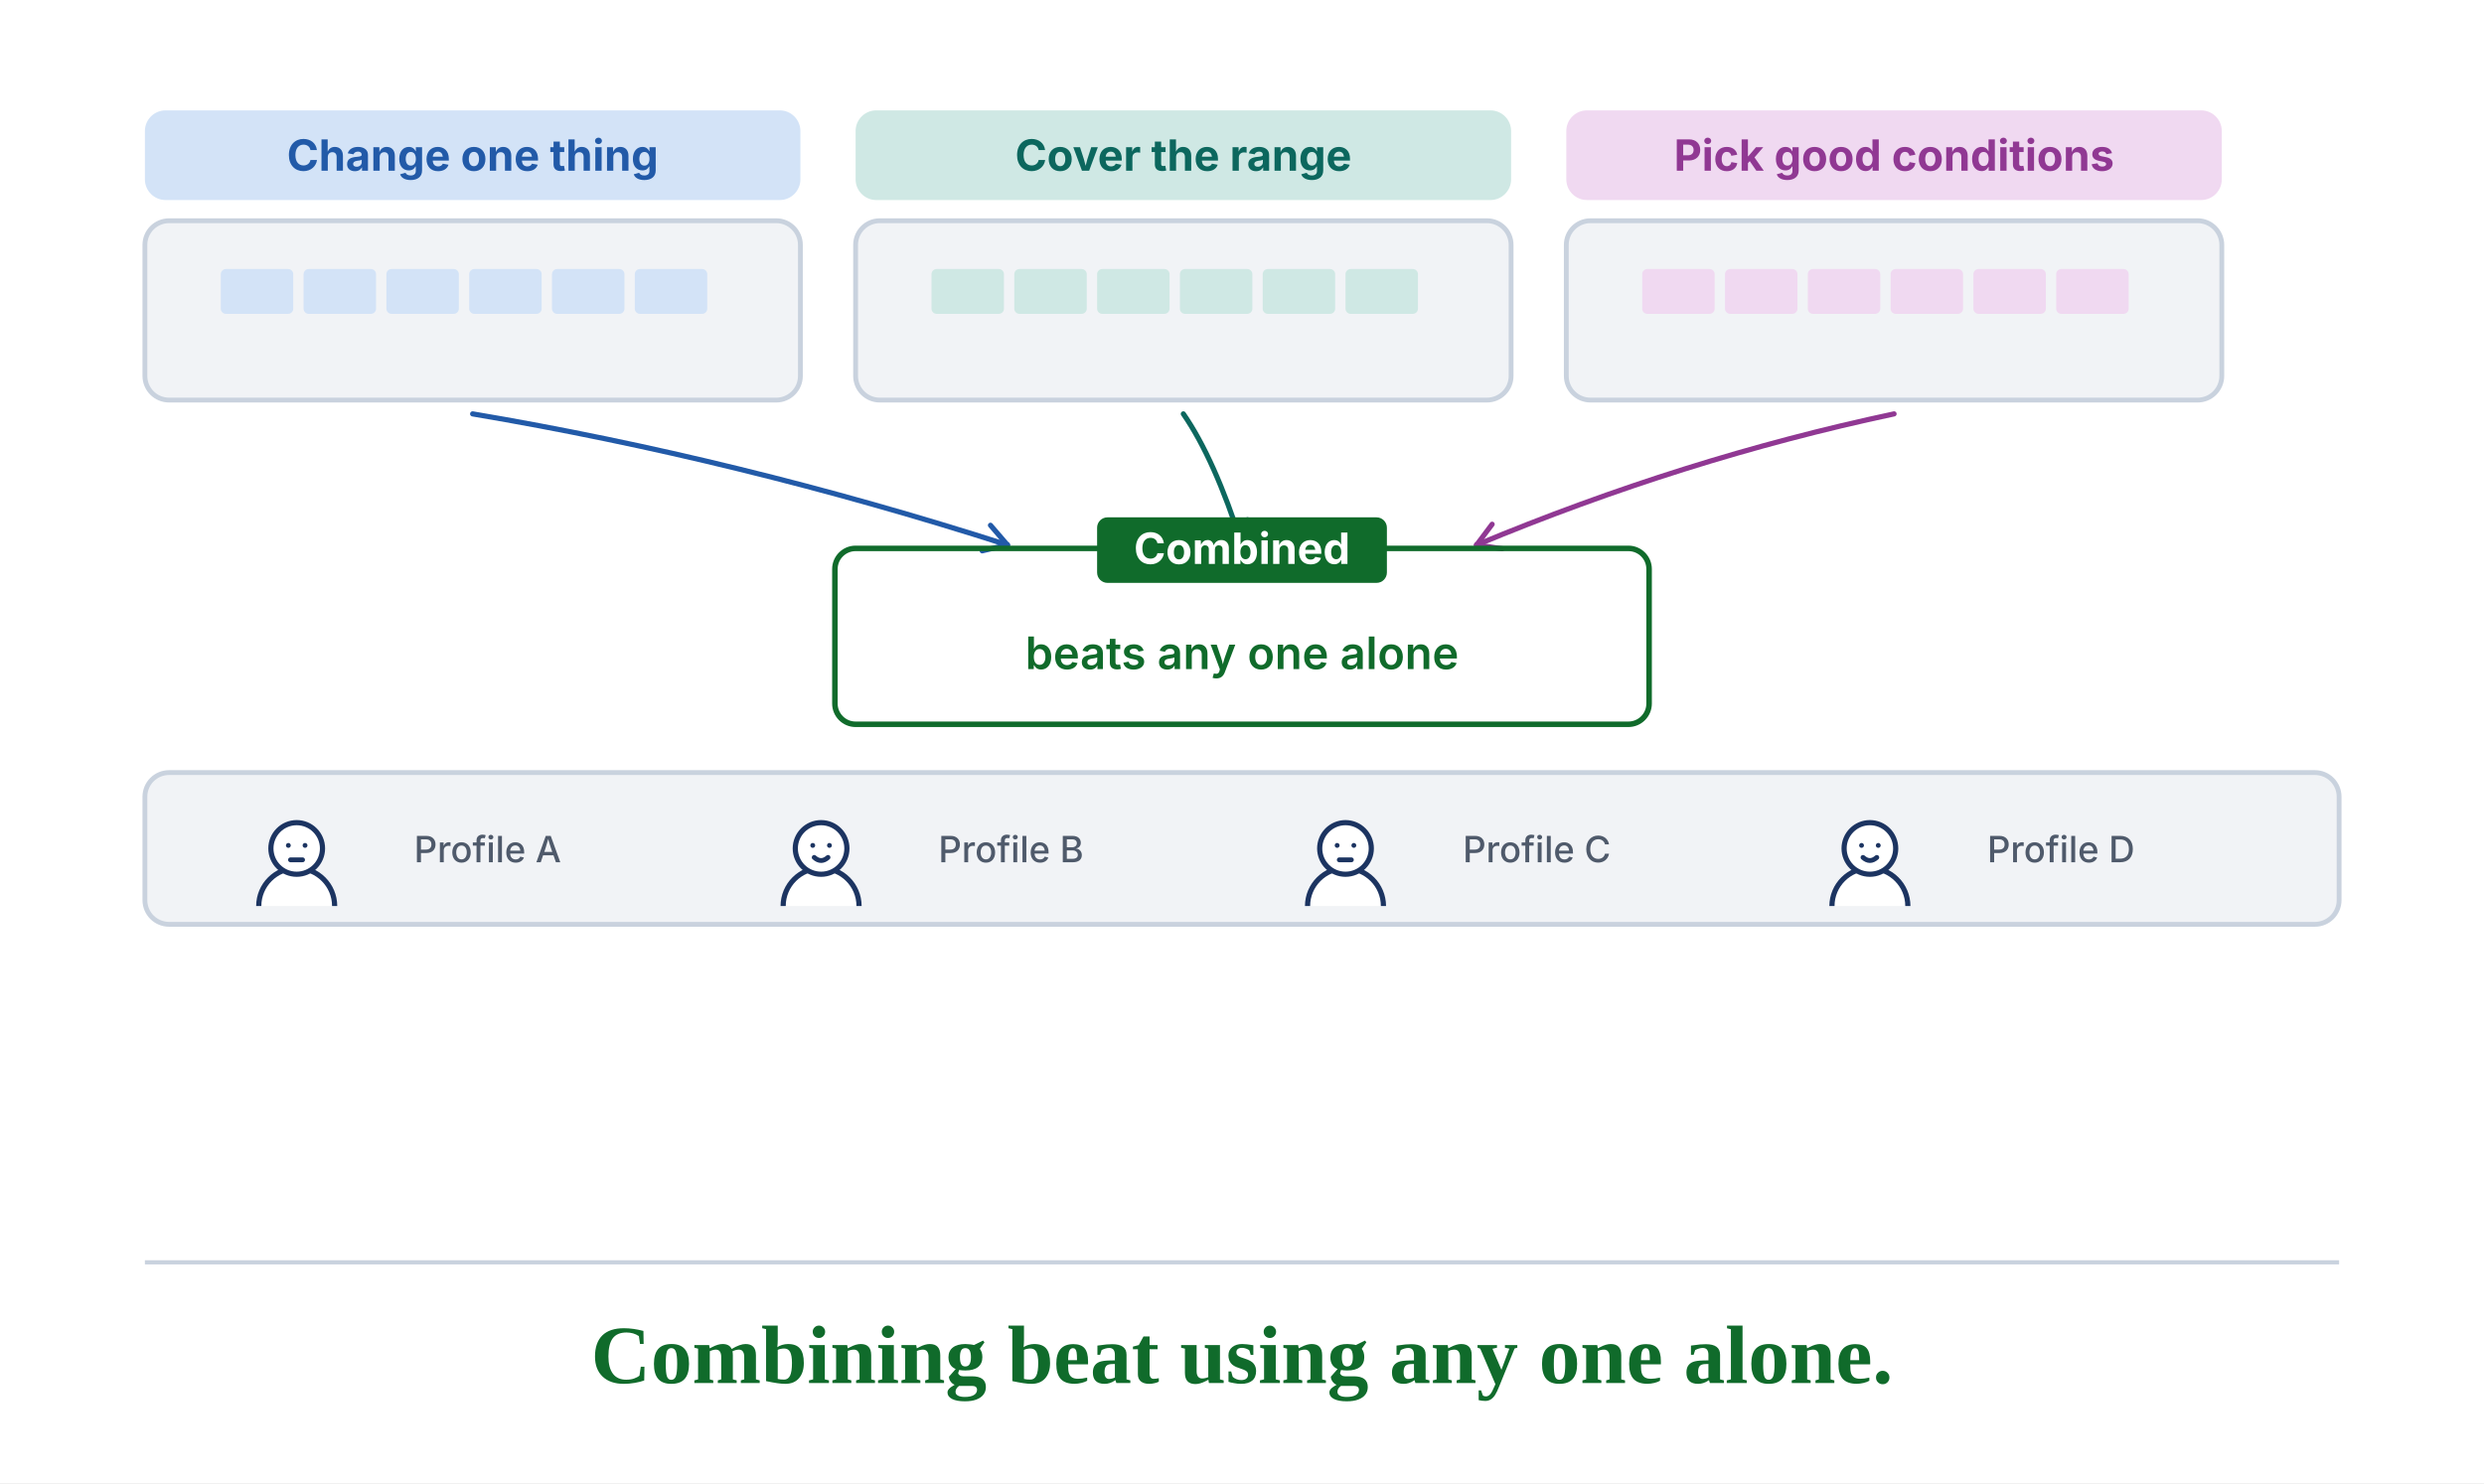
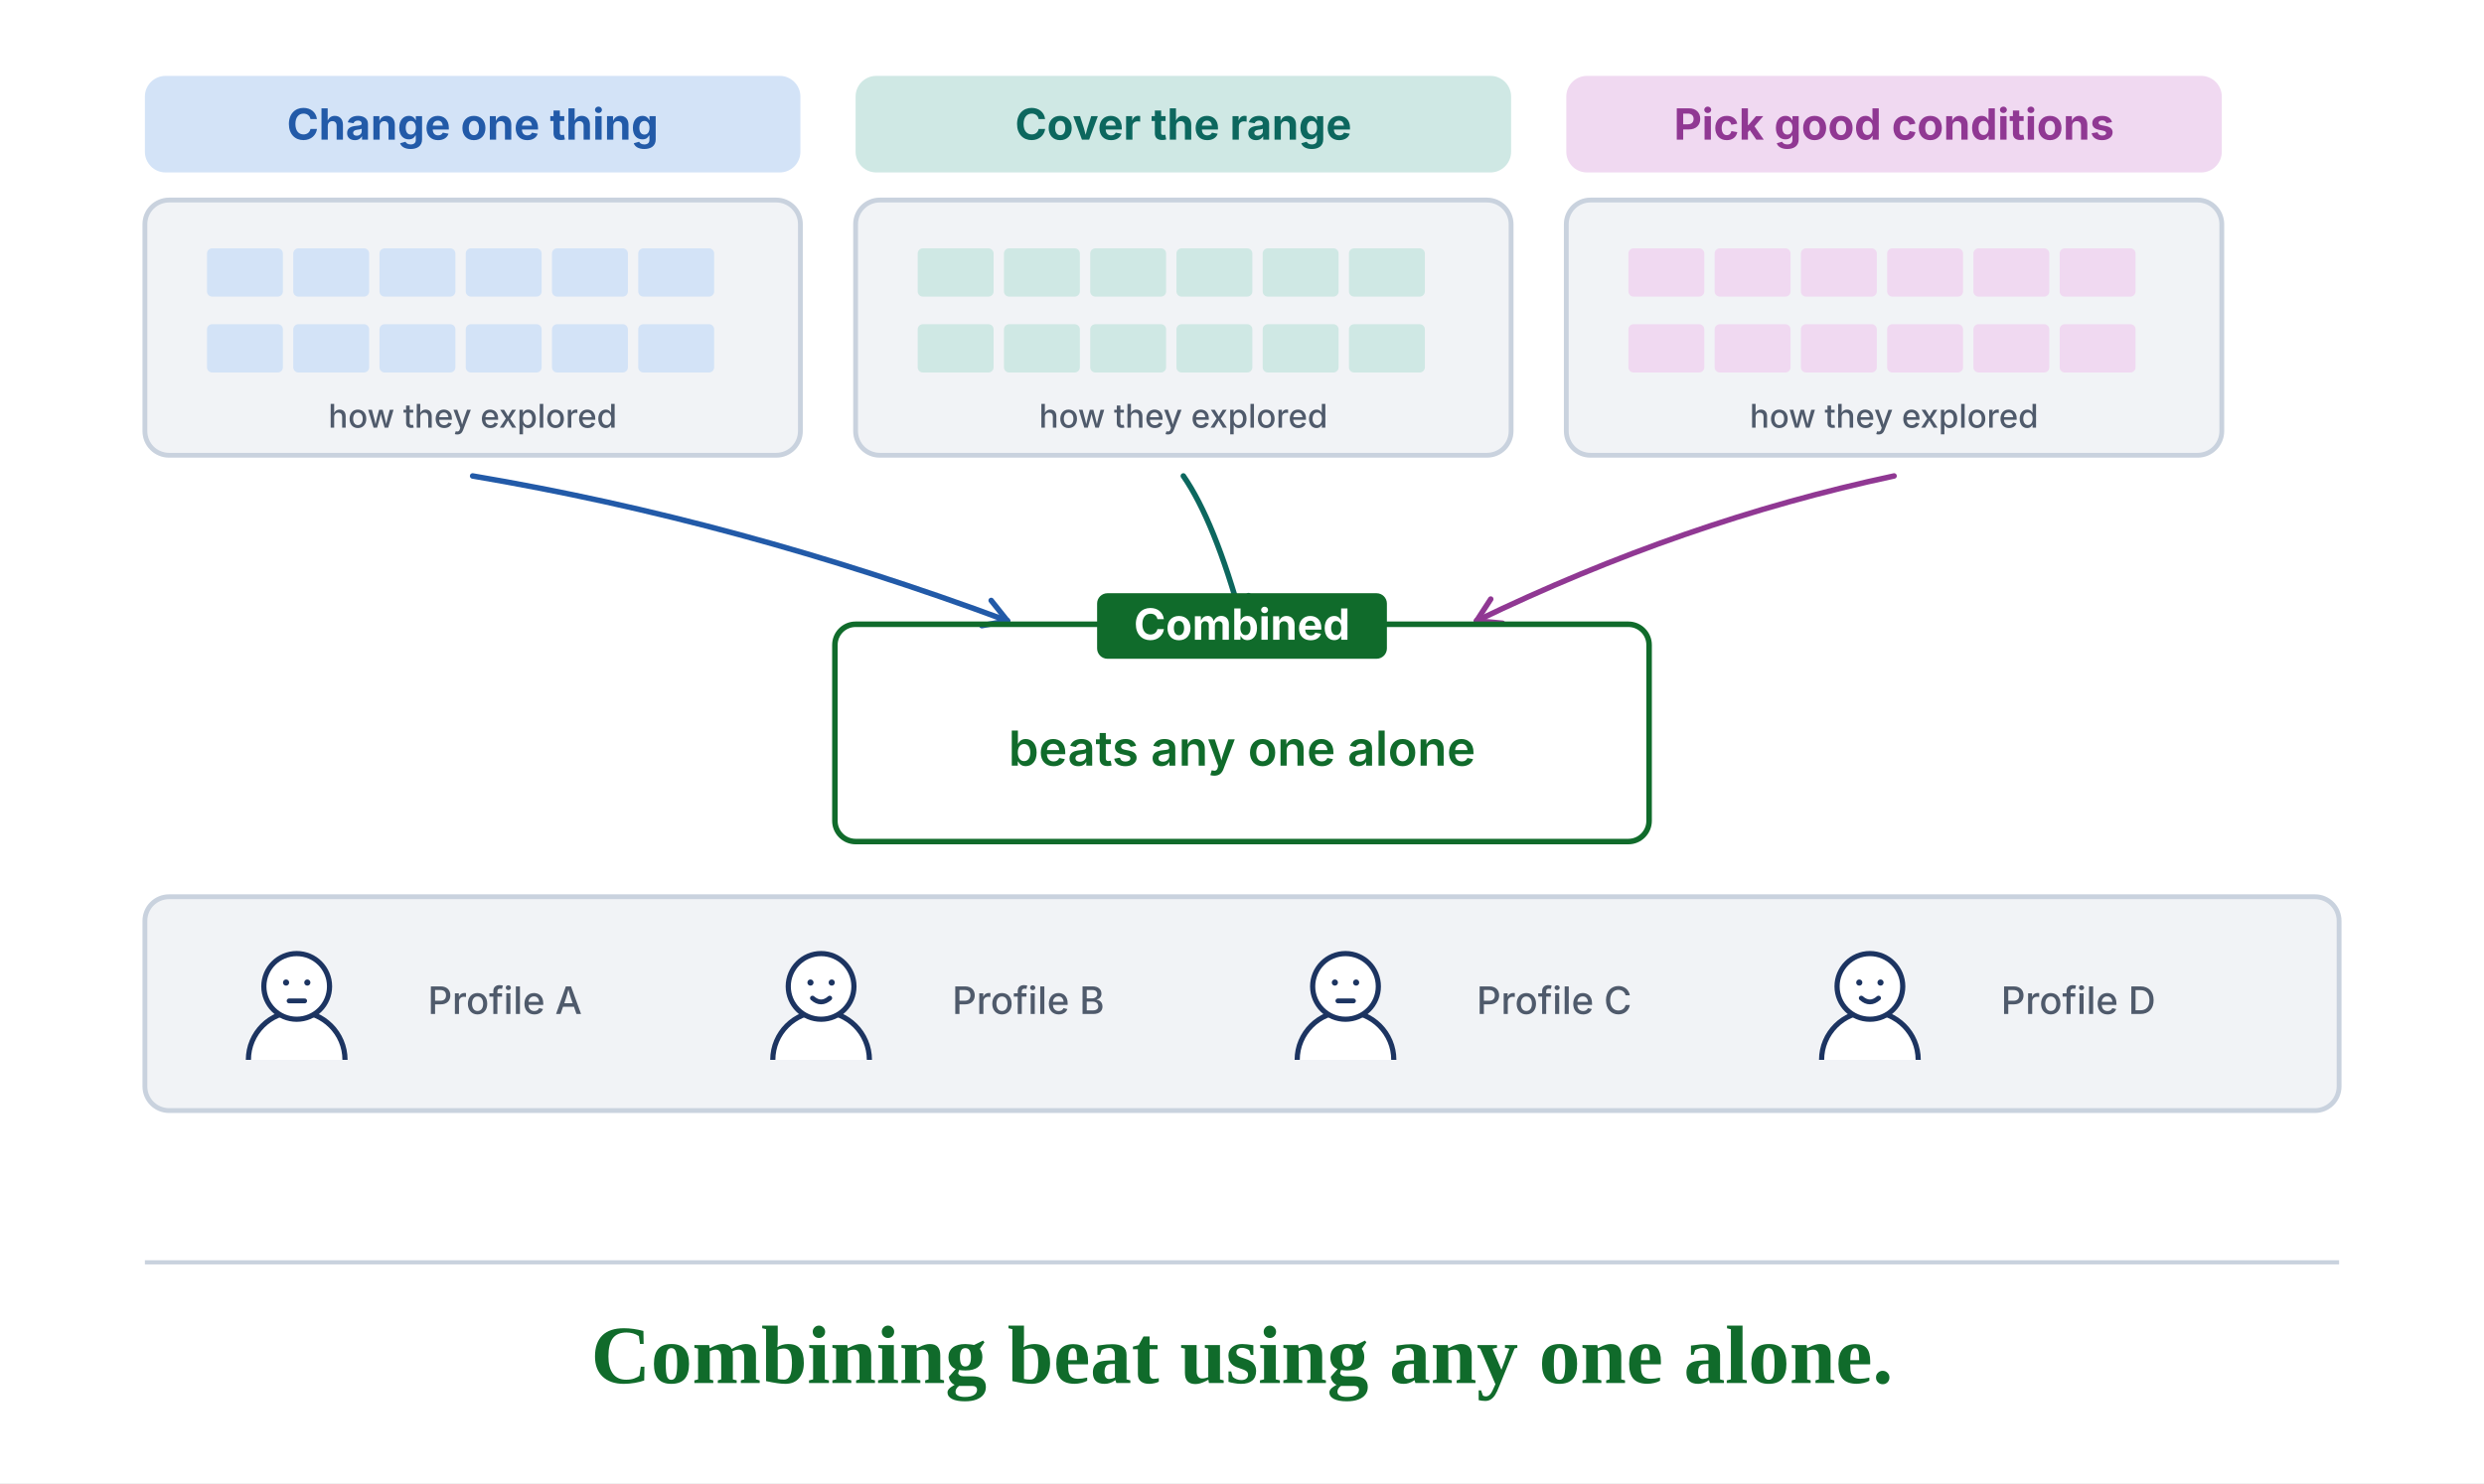
<svg xmlns="http://www.w3.org/2000/svg" class="wb" viewBox="0 0 720 430" role="img" aria-label="Four learner profiles emerged, and combining inquiry strategies supported conceptual learning better than using any one alone.">
  <rect width="720" height="430" fill="#ffffff" />
  <g transform="translate(0 -40)">
-     <rect x="42" y="72" width="190" height="26" rx="6" fill="#d3e3f7" />
-     <text x="137.0" y="89.5" text-anchor="middle" font-family="Inter,-apple-system,'Helvetica Neue',system-ui,sans-serif" font-size="12.5" font-weight="700" fill="#225aa8">Change one thing</text>
-     <rect x="42" y="104" width="190" height="52" rx="7" fill="#f1f3f6" stroke="#c9d2de" stroke-width="1.4" />
-     <rect x="64" y="118" width="21" height="13" rx="1.5" fill="#d3e3f7" />
-     <rect x="88" y="118" width="21" height="13" rx="1.5" fill="#d3e3f7" />
-     <rect x="112" y="118" width="21" height="13" rx="1.5" fill="#d3e3f7" />
-     <rect x="136" y="118" width="21" height="13" rx="1.5" fill="#d3e3f7" />
-     <rect x="160" y="118" width="21" height="13" rx="1.5" fill="#d3e3f7" />
-     <rect x="184" y="118" width="21" height="13" rx="1.5" fill="#d3e3f7" />
-     <path d="M137.0 160 Q214 173 292 198" fill="none" stroke="#225aa8" stroke-width="1.5" stroke-linecap="round" stroke-linejoin="round" />
-     <path d="M292 198 l-7.3 1.7" fill="none" stroke="#225aa8" stroke-width="1.5" stroke-linecap="round" stroke-linejoin="round" />
-     <path d="M292 198 l-4.9 -5.7" fill="none" stroke="#225aa8" stroke-width="1.5" stroke-linecap="round" stroke-linejoin="round" />
-     <rect x="248" y="72" width="190" height="26" rx="6" fill="#cfe8e4" />
-     <text x="343.0" y="89.5" text-anchor="middle" font-family="Inter,-apple-system,'Helvetica Neue',system-ui,sans-serif" font-size="12.5" font-weight="700" fill="#0c675e">Cover the range</text>
-     <rect x="248" y="104" width="190" height="52" rx="7" fill="#f1f3f6" stroke="#c9d2de" stroke-width="1.4" />
-     <rect x="270" y="118" width="21" height="13" rx="1.5" fill="#cfe8e4" />
-     <rect x="294" y="118" width="21" height="13" rx="1.5" fill="#cfe8e4" />
-     <rect x="318" y="118" width="21" height="13" rx="1.5" fill="#cfe8e4" />
-     <rect x="342" y="118" width="21" height="13" rx="1.5" fill="#cfe8e4" />
-     <rect x="366" y="118" width="21" height="13" rx="1.5" fill="#cfe8e4" />
-     <rect x="390" y="118" width="21" height="13" rx="1.5" fill="#cfe8e4" />
-     <path d="M343.0 160 Q352 173 360 198" fill="none" stroke="#0c675e" stroke-width="1.5" stroke-linecap="round" stroke-linejoin="round" />
-     <path d="M360 198 l-5.7 -4.8" fill="none" stroke="#0c675e" stroke-width="1.5" stroke-linecap="round" stroke-linejoin="round" />
-     <path d="M360 198 l1.6 -7.3" fill="none" stroke="#0c675e" stroke-width="1.5" stroke-linecap="round" stroke-linejoin="round" />
-     <rect x="454" y="72" width="190" height="26" rx="6" fill="#f0d9f1" />
-     <text x="549.0" y="89.5" text-anchor="middle" font-family="Inter,-apple-system,'Helvetica Neue',system-ui,sans-serif" font-size="12.5" font-weight="700" fill="#903893">Pick good conditions</text>
-     <rect x="454" y="104" width="190" height="52" rx="7" fill="#f1f3f6" stroke="#c9d2de" stroke-width="1.4" />
-     <rect x="476" y="118" width="21" height="13" rx="1.5" fill="#f0d9f1" />
-     <rect x="500" y="118" width="21" height="13" rx="1.5" fill="#f0d9f1" />
-     <rect x="524" y="118" width="21" height="13" rx="1.5" fill="#f0d9f1" />
-     <rect x="548" y="118" width="21" height="13" rx="1.5" fill="#f0d9f1" />
-     <rect x="572" y="118" width="21" height="13" rx="1.5" fill="#f0d9f1" />
-     <rect x="596" y="118" width="21" height="13" rx="1.5" fill="#f0d9f1" />
-     <path d="M549.0 160 Q488 173 428 198" fill="none" stroke="#903893" stroke-width="1.5" stroke-linecap="round" stroke-linejoin="round" />
-     <path d="M428 198 l4.5 -6.0" fill="none" stroke="#903893" stroke-width="1.5" stroke-linecap="round" stroke-linejoin="round" />
-     <path d="M428 198 l7.4 1.1" fill="none" stroke="#903893" stroke-width="1.5" stroke-linecap="round" stroke-linejoin="round" />
-     <rect x="242.0" y="199" width="236" height="51" rx="6" fill="none" stroke="#106b2b" stroke-width="1.6" />
-     <rect x="318.0" y="190" width="84.0" height="19" rx="3" fill="#106b2b" />
-     <text x="360.0" y="203.5" text-anchor="middle" font-family="Inter,-apple-system,'Helvetica Neue',system-ui,sans-serif" font-size="12.5" font-weight="700" fill="#ffffff">Combined</text>
-     <text x="360.0" y="234" text-anchor="middle" font-family="Inter,-apple-system,'Helvetica Neue',system-ui,sans-serif" font-size="13" font-weight="600" fill="#106b2b">beats any one alone</text>
-     <rect x="42" y="264" width="636" height="44" rx="7" fill="#f1f3f6" stroke="#c9d2de" stroke-width="1.4" />
-     <path d="M75.0 302.7 a11.0 11.0 0 0 1 22.0 0" fill="#ffffff" stroke="#1c3461" stroke-width="1.5" stroke-linecap="butt" stroke-linejoin="round" />
-     <circle cx="86" cy="286" r="7.48" fill="#ffffff" stroke="#1c3461" stroke-width="1.5" />
-     <circle cx="83.58" cy="285.12" r="0.704" fill="#1c3461" />
-     <circle cx="88.42" cy="285.12" r="0.704" fill="#1c3461" />
-     <path d="M84.2 289.3 h3.5" fill="none" stroke="#1c3461" stroke-width="1.4" stroke-linecap="round" stroke-linejoin="round" />
-     <text x="120" y="290" text-anchor="start" font-family="Inter,-apple-system,'Helvetica Neue',system-ui,sans-serif" font-size="10.5" font-weight="500" fill="#4f5a6b">Profile A</text>
-     <path d="M227.0 302.7 a11.0 11.0 0 0 1 22.0 0" fill="#ffffff" stroke="#1c3461" stroke-width="1.5" stroke-linecap="butt" stroke-linejoin="round" />
-     <circle cx="238" cy="286" r="7.48" fill="#ffffff" stroke="#1c3461" stroke-width="1.5" />
-     <circle cx="235.58" cy="285.12" r="0.704" fill="#1c3461" />
-     <circle cx="240.42" cy="285.12" r="0.704" fill="#1c3461" />
-     <path d="M236.0 288.6 q2.0 1.8 4.0 0" fill="none" stroke="#1c3461" stroke-width="1.4" stroke-linecap="round" stroke-linejoin="round" />
-     <text x="272" y="290" text-anchor="start" font-family="Inter,-apple-system,'Helvetica Neue',system-ui,sans-serif" font-size="10.5" font-weight="500" fill="#4f5a6b">Profile B</text>
-     <path d="M379.0 302.7 a11.0 11.0 0 0 1 22.0 0" fill="#ffffff" stroke="#1c3461" stroke-width="1.5" stroke-linecap="butt" stroke-linejoin="round" />
-     <circle cx="390" cy="286" r="7.48" fill="#ffffff" stroke="#1c3461" stroke-width="1.5" />
-     <circle cx="387.58" cy="285.12" r="0.704" fill="#1c3461" />
-     <circle cx="392.42" cy="285.12" r="0.704" fill="#1c3461" />
-     <path d="M388.2 289.3 h3.5" fill="none" stroke="#1c3461" stroke-width="1.4" stroke-linecap="round" stroke-linejoin="round" />
-     <text x="424" y="290" text-anchor="start" font-family="Inter,-apple-system,'Helvetica Neue',system-ui,sans-serif" font-size="10.5" font-weight="500" fill="#4f5a6b">Profile C</text>
-     <path d="M531.0 302.7 a11.0 11.0 0 0 1 22.0 0" fill="#ffffff" stroke="#1c3461" stroke-width="1.5" stroke-linecap="butt" stroke-linejoin="round" />
-     <circle cx="542" cy="286" r="7.48" fill="#ffffff" stroke="#1c3461" stroke-width="1.5" />
-     <circle cx="539.58" cy="285.12" r="0.704" fill="#1c3461" />
-     <circle cx="544.42" cy="285.12" r="0.704" fill="#1c3461" />
-     <path d="M540.0 288.6 q2.0 1.8 4.0 0" fill="none" stroke="#1c3461" stroke-width="1.4" stroke-linecap="round" stroke-linejoin="round" />
-     <text x="576" y="290" text-anchor="start" font-family="Inter,-apple-system,'Helvetica Neue',system-ui,sans-serif" font-size="10.5" font-weight="500" fill="#4f5a6b">Profile D</text>
+     <rect x="42" y="62" width="190" height="28" rx="6" fill="#d3e3f7" />
+     <text x="137.0" y="80.5" text-anchor="middle" font-family="Inter,-apple-system,'Helvetica Neue',system-ui,sans-serif" font-size="12.5" font-weight="700" fill="#225aa8">Change one thing</text>
+     <rect x="42" y="98" width="190" height="74" rx="7" fill="#f1f3f6" stroke="#c9d2de" stroke-width="1.4" />
+     <rect x="60" y="112" width="22" height="14" rx="1.5" fill="#d3e3f7" />
+     <rect x="85" y="112" width="22" height="14" rx="1.5" fill="#d3e3f7" />
+     <rect x="110" y="112" width="22" height="14" rx="1.5" fill="#d3e3f7" />
+     <rect x="135" y="112" width="22" height="14" rx="1.5" fill="#d3e3f7" />
+     <rect x="160" y="112" width="22" height="14" rx="1.5" fill="#d3e3f7" />
+     <rect x="185" y="112" width="22" height="14" rx="1.5" fill="#d3e3f7" />
+     <rect x="60" y="134" width="22" height="14" rx="1.5" fill="#d3e3f7" />
+     <rect x="85" y="134" width="22" height="14" rx="1.5" fill="#d3e3f7" />
+     <rect x="110" y="134" width="22" height="14" rx="1.5" fill="#d3e3f7" />
+     <rect x="135" y="134" width="22" height="14" rx="1.5" fill="#d3e3f7" />
+     <rect x="160" y="134" width="22" height="14" rx="1.5" fill="#d3e3f7" />
+     <rect x="185" y="134" width="22" height="14" rx="1.5" fill="#d3e3f7" />
+     <text x="137.0" y="164" text-anchor="middle" font-family="Inter,-apple-system,'Helvetica Neue',system-ui,sans-serif" font-size="9.5" font-weight="500" fill="#4f5a6b">how they explored</text>
+     <path d="M137.0 178 Q214 191 292 220" fill="none" stroke="#225aa8" stroke-width="1.6" stroke-linecap="round" stroke-linejoin="round" />
+     <path d="M292 220 l-7.4 1.4" fill="none" stroke="#225aa8" stroke-width="1.6" stroke-linecap="round" stroke-linejoin="round" />
+     <path d="M292 220 l-4.7 -5.9" fill="none" stroke="#225aa8" stroke-width="1.6" stroke-linecap="round" stroke-linejoin="round" />
+     <rect x="248" y="62" width="190" height="28" rx="6" fill="#cfe8e4" />
+     <text x="343.0" y="80.5" text-anchor="middle" font-family="Inter,-apple-system,'Helvetica Neue',system-ui,sans-serif" font-size="12.5" font-weight="700" fill="#0c675e">Cover the range</text>
+     <rect x="248" y="98" width="190" height="74" rx="7" fill="#f1f3f6" stroke="#c9d2de" stroke-width="1.4" />
+     <rect x="266" y="112" width="22" height="14" rx="1.5" fill="#cfe8e4" />
+     <rect x="291" y="112" width="22" height="14" rx="1.5" fill="#cfe8e4" />
+     <rect x="316" y="112" width="22" height="14" rx="1.5" fill="#cfe8e4" />
+     <rect x="341" y="112" width="22" height="14" rx="1.5" fill="#cfe8e4" />
+     <rect x="366" y="112" width="22" height="14" rx="1.5" fill="#cfe8e4" />
+     <rect x="391" y="112" width="22" height="14" rx="1.5" fill="#cfe8e4" />
+     <rect x="266" y="134" width="22" height="14" rx="1.5" fill="#cfe8e4" />
+     <rect x="291" y="134" width="22" height="14" rx="1.5" fill="#cfe8e4" />
+     <rect x="316" y="134" width="22" height="14" rx="1.5" fill="#cfe8e4" />
+     <rect x="341" y="134" width="22" height="14" rx="1.5" fill="#cfe8e4" />
+     <rect x="366" y="134" width="22" height="14" rx="1.5" fill="#cfe8e4" />
+     <rect x="391" y="134" width="22" height="14" rx="1.5" fill="#cfe8e4" />
+     <text x="343.0" y="164" text-anchor="middle" font-family="Inter,-apple-system,'Helvetica Neue',system-ui,sans-serif" font-size="9.5" font-weight="500" fill="#4f5a6b">how they explored</text>
+     <path d="M343.0 178 Q352 191 360 220" fill="none" stroke="#0c675e" stroke-width="1.6" stroke-linecap="round" stroke-linejoin="round" />
+     <path d="M360 220 l-5.5 -5.1" fill="none" stroke="#0c675e" stroke-width="1.6" stroke-linecap="round" stroke-linejoin="round" />
+     <path d="M360 220 l1.9 -7.3" fill="none" stroke="#0c675e" stroke-width="1.6" stroke-linecap="round" stroke-linejoin="round" />
+     <rect x="454" y="62" width="190" height="28" rx="6" fill="#f0d9f1" />
+     <text x="549.0" y="80.5" text-anchor="middle" font-family="Inter,-apple-system,'Helvetica Neue',system-ui,sans-serif" font-size="12.5" font-weight="700" fill="#903893">Pick good conditions</text>
+     <rect x="454" y="98" width="190" height="74" rx="7" fill="#f1f3f6" stroke="#c9d2de" stroke-width="1.4" />
+     <rect x="472" y="112" width="22" height="14" rx="1.5" fill="#f0d9f1" />
+     <rect x="497" y="112" width="22" height="14" rx="1.5" fill="#f0d9f1" />
+     <rect x="522" y="112" width="22" height="14" rx="1.5" fill="#f0d9f1" />
+     <rect x="547" y="112" width="22" height="14" rx="1.5" fill="#f0d9f1" />
+     <rect x="572" y="112" width="22" height="14" rx="1.5" fill="#f0d9f1" />
+     <rect x="597" y="112" width="22" height="14" rx="1.5" fill="#f0d9f1" />
+     <rect x="472" y="134" width="22" height="14" rx="1.5" fill="#f0d9f1" />
+     <rect x="497" y="134" width="22" height="14" rx="1.5" fill="#f0d9f1" />
+     <rect x="522" y="134" width="22" height="14" rx="1.5" fill="#f0d9f1" />
+     <rect x="547" y="134" width="22" height="14" rx="1.5" fill="#f0d9f1" />
+     <rect x="572" y="134" width="22" height="14" rx="1.5" fill="#f0d9f1" />
+     <rect x="597" y="134" width="22" height="14" rx="1.5" fill="#f0d9f1" />
+     <text x="549.0" y="164" text-anchor="middle" font-family="Inter,-apple-system,'Helvetica Neue',system-ui,sans-serif" font-size="9.5" font-weight="500" fill="#4f5a6b">how they explored</text>
+     <path d="M549.0 178 Q488 191 428 220" fill="none" stroke="#903893" stroke-width="1.6" stroke-linecap="round" stroke-linejoin="round" />
+     <path d="M428 220 l4.1 -6.3" fill="none" stroke="#903893" stroke-width="1.6" stroke-linecap="round" stroke-linejoin="round" />
+     <path d="M428 220 l7.5 0.7" fill="none" stroke="#903893" stroke-width="1.6" stroke-linecap="round" stroke-linejoin="round" />
+     <rect x="242.0" y="221" width="236" height="63" rx="6" fill="none" stroke="#106b2b" stroke-width="1.6" />
+     <rect x="318.0" y="212" width="84.0" height="19" rx="3" fill="#106b2b" />
+     <text x="360.0" y="225.5" text-anchor="middle" font-family="Inter,-apple-system,'Helvetica Neue',system-ui,sans-serif" font-size="12.5" font-weight="700" fill="#ffffff">Combined</text>
+     <text x="360.0" y="262" text-anchor="middle" font-family="Inter,-apple-system,'Helvetica Neue',system-ui,sans-serif" font-size="14" font-weight="600" fill="#106b2b">beats any one alone</text>
+     <rect x="42" y="300" width="636" height="62" rx="7" fill="#f1f3f6" stroke="#c9d2de" stroke-width="1.4" />
+     <path d="M72.0 347.3 a14.0 14.0 0 0 1 28.0 0" fill="#ffffff" stroke="#1c3461" stroke-width="1.5" stroke-linecap="butt" stroke-linejoin="round" />
+     <circle cx="86" cy="326" r="9.52" fill="#ffffff" stroke="#1c3461" stroke-width="1.5" />
+     <circle cx="82.92" cy="324.88" r="0.896" fill="#1c3461" />
+     <circle cx="89.08" cy="324.88" r="0.896" fill="#1c3461" />
+     <path d="M83.8 330.2 h4.5" fill="none" stroke="#1c3461" stroke-width="1.4" stroke-linecap="round" stroke-linejoin="round" />
+     <text x="124" y="334" text-anchor="start" font-family="Inter,-apple-system,'Helvetica Neue',system-ui,sans-serif" font-size="11" font-weight="500" fill="#4f5a6b">Profile A</text>
+     <path d="M224.0 347.3 a14.0 14.0 0 0 1 28.0 0" fill="#ffffff" stroke="#1c3461" stroke-width="1.5" stroke-linecap="butt" stroke-linejoin="round" />
+     <circle cx="238" cy="326" r="9.52" fill="#ffffff" stroke="#1c3461" stroke-width="1.5" />
+     <circle cx="234.92" cy="324.88" r="0.896" fill="#1c3461" />
+     <circle cx="241.08" cy="324.88" r="0.896" fill="#1c3461" />
+     <path d="M235.5 329.4 q2.5 2.2 5.0 0" fill="none" stroke="#1c3461" stroke-width="1.4" stroke-linecap="round" stroke-linejoin="round" />
+     <text x="276" y="334" text-anchor="start" font-family="Inter,-apple-system,'Helvetica Neue',system-ui,sans-serif" font-size="11" font-weight="500" fill="#4f5a6b">Profile B</text>
+     <path d="M376.0 347.3 a14.0 14.0 0 0 1 28.0 0" fill="#ffffff" stroke="#1c3461" stroke-width="1.5" stroke-linecap="butt" stroke-linejoin="round" />
+     <circle cx="390" cy="326" r="9.52" fill="#ffffff" stroke="#1c3461" stroke-width="1.5" />
+     <circle cx="386.92" cy="324.88" r="0.896" fill="#1c3461" />
+     <circle cx="393.08" cy="324.88" r="0.896" fill="#1c3461" />
+     <path d="M387.8 330.2 h4.5" fill="none" stroke="#1c3461" stroke-width="1.4" stroke-linecap="round" stroke-linejoin="round" />
+     <text x="428" y="334" text-anchor="start" font-family="Inter,-apple-system,'Helvetica Neue',system-ui,sans-serif" font-size="11" font-weight="500" fill="#4f5a6b">Profile C</text>
+     <path d="M528.0 347.3 a14.0 14.0 0 0 1 28.0 0" fill="#ffffff" stroke="#1c3461" stroke-width="1.5" stroke-linecap="butt" stroke-linejoin="round" />
+     <circle cx="542" cy="326" r="9.52" fill="#ffffff" stroke="#1c3461" stroke-width="1.5" />
+     <circle cx="538.92" cy="324.88" r="0.896" fill="#1c3461" />
+     <circle cx="545.08" cy="324.88" r="0.896" fill="#1c3461" />
+     <path d="M539.5 329.4 q2.5 2.2 5.0 0" fill="none" stroke="#1c3461" stroke-width="1.4" stroke-linecap="round" stroke-linejoin="round" />
+     <text x="580" y="334" text-anchor="start" font-family="Inter,-apple-system,'Helvetica Neue',system-ui,sans-serif" font-size="11" font-weight="500" fill="#4f5a6b">Profile D</text>
  </g>
  <path d="M42 366 H678" fill="none" stroke="#c9d2de" stroke-width="1.2" stroke-linecap="butt" stroke-linejoin="round" />
  <text x="360.0" y="401" text-anchor="middle" font-family="Fraunces,Georgia,'Times New Roman',serif" font-size="24" font-weight="600" fill="#106b2b">Combining beat using any one alone.</text>
</svg>
